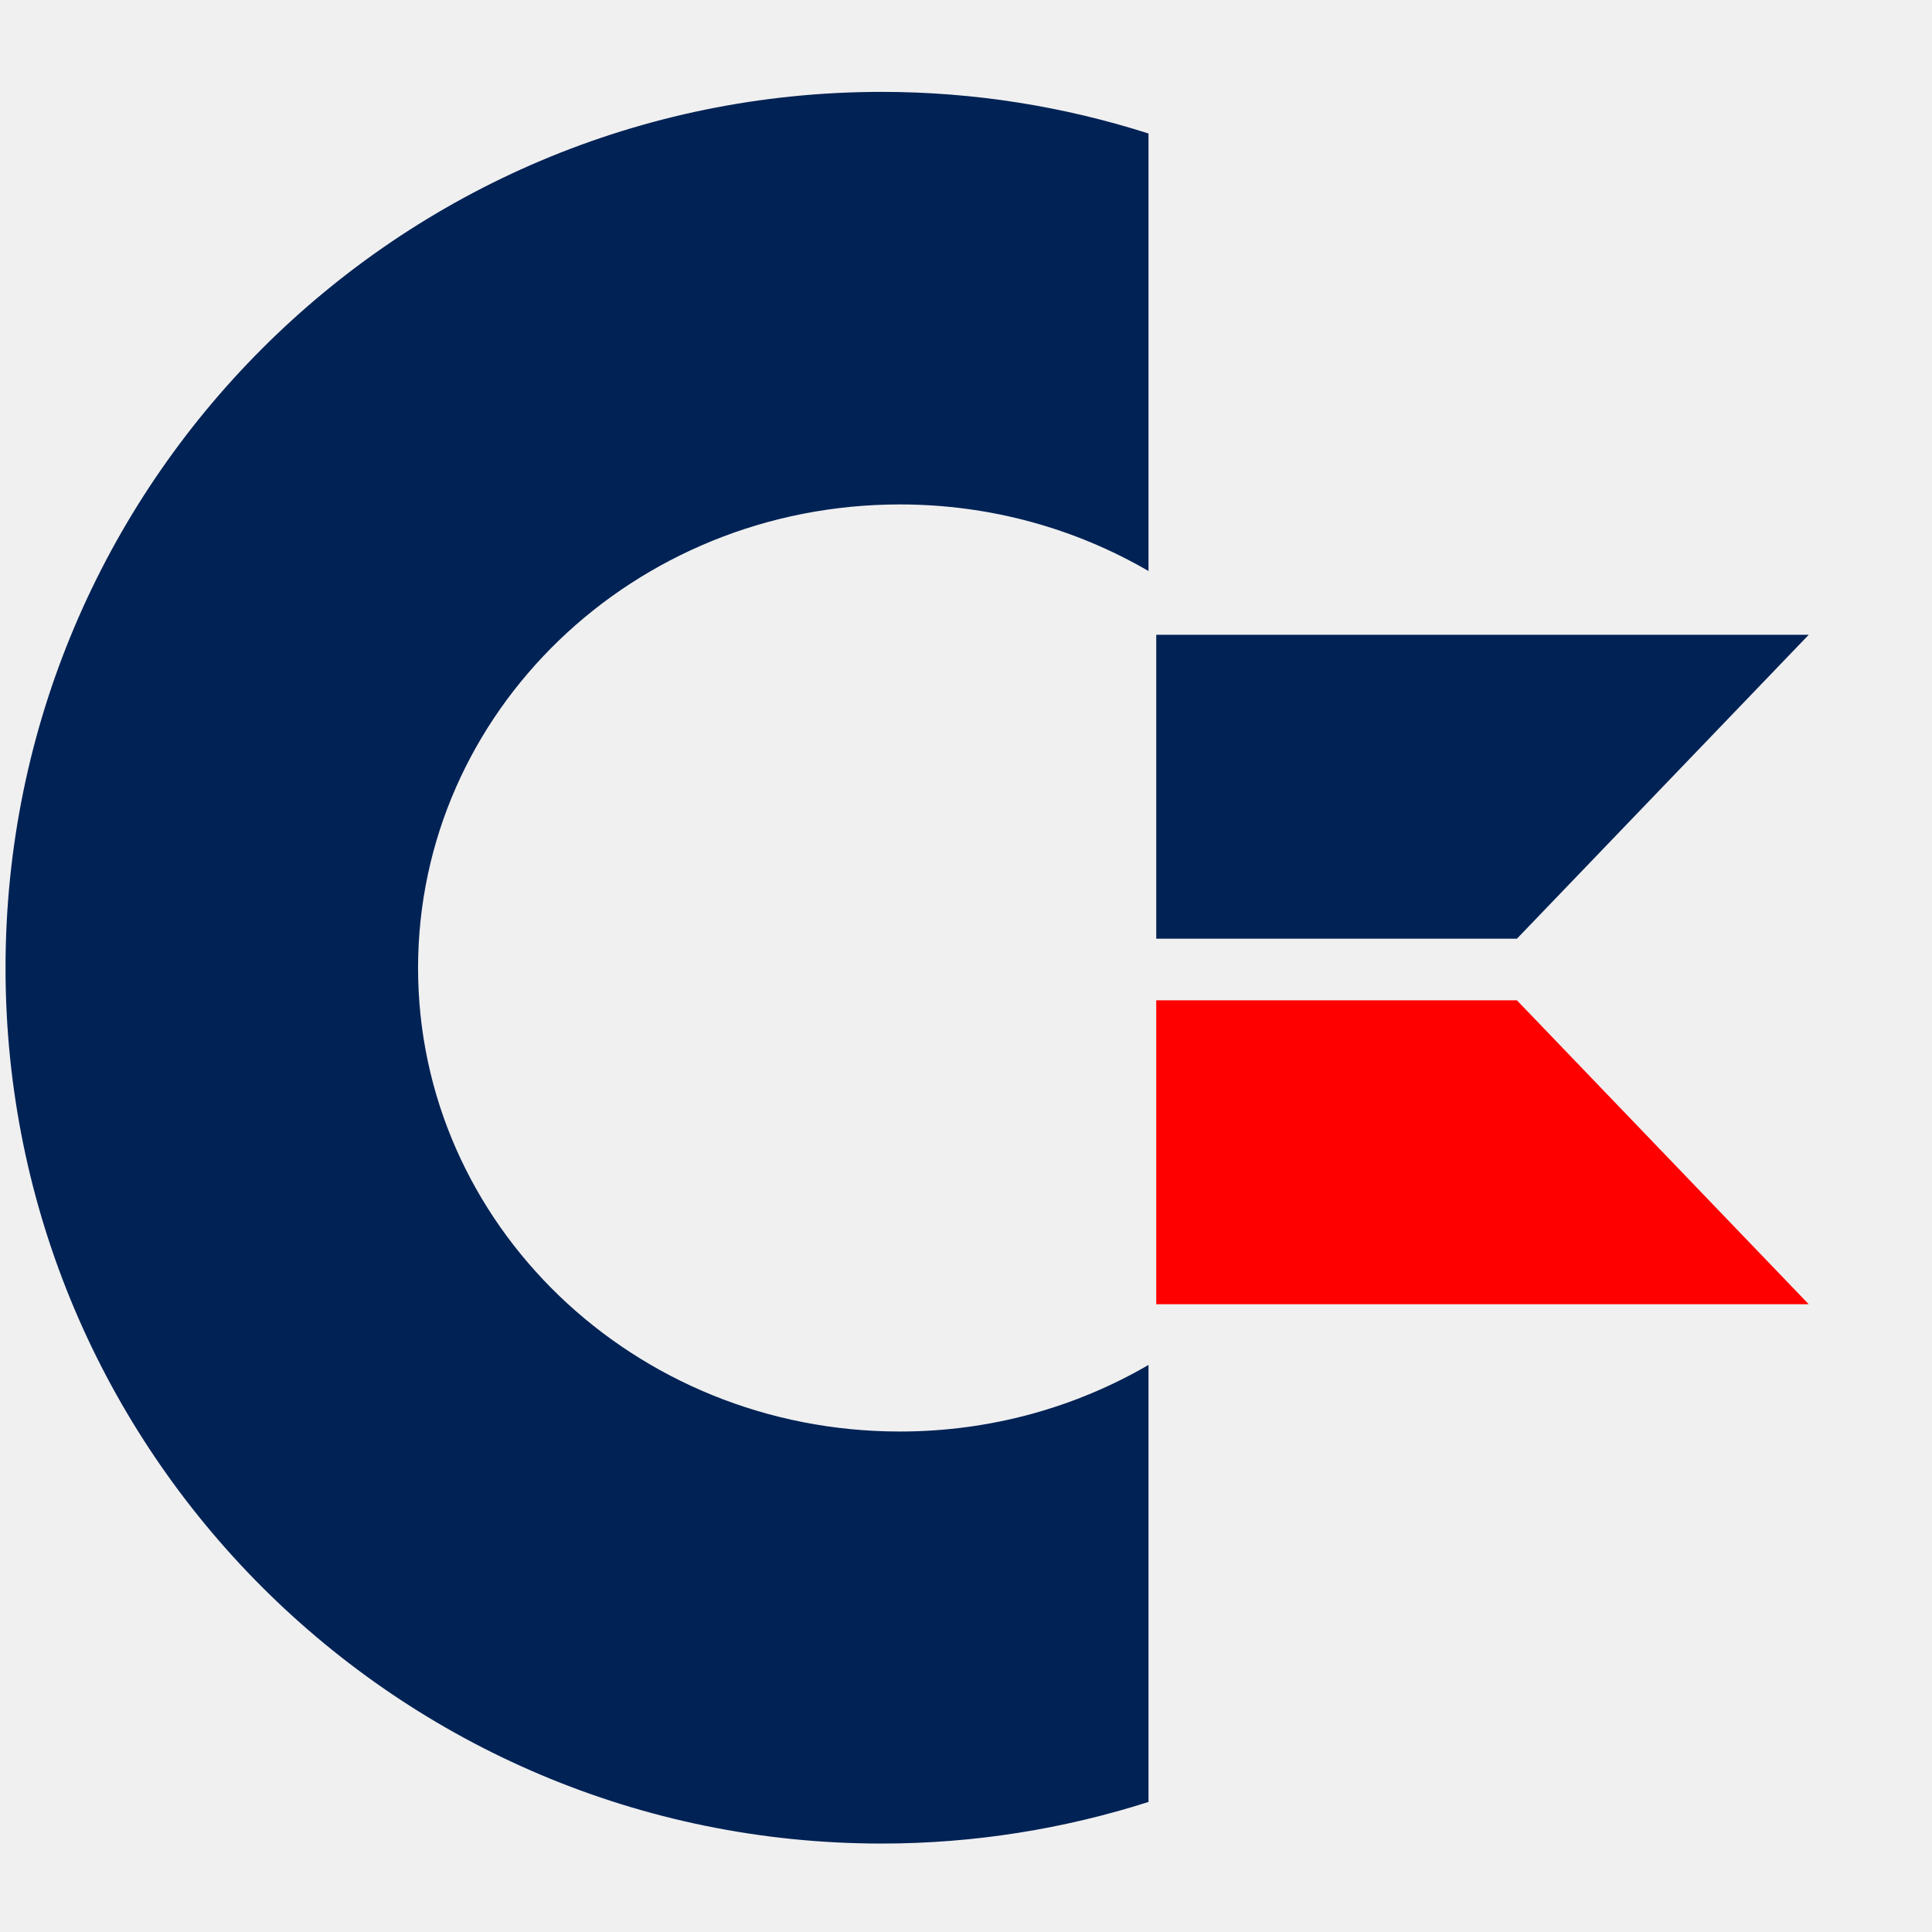
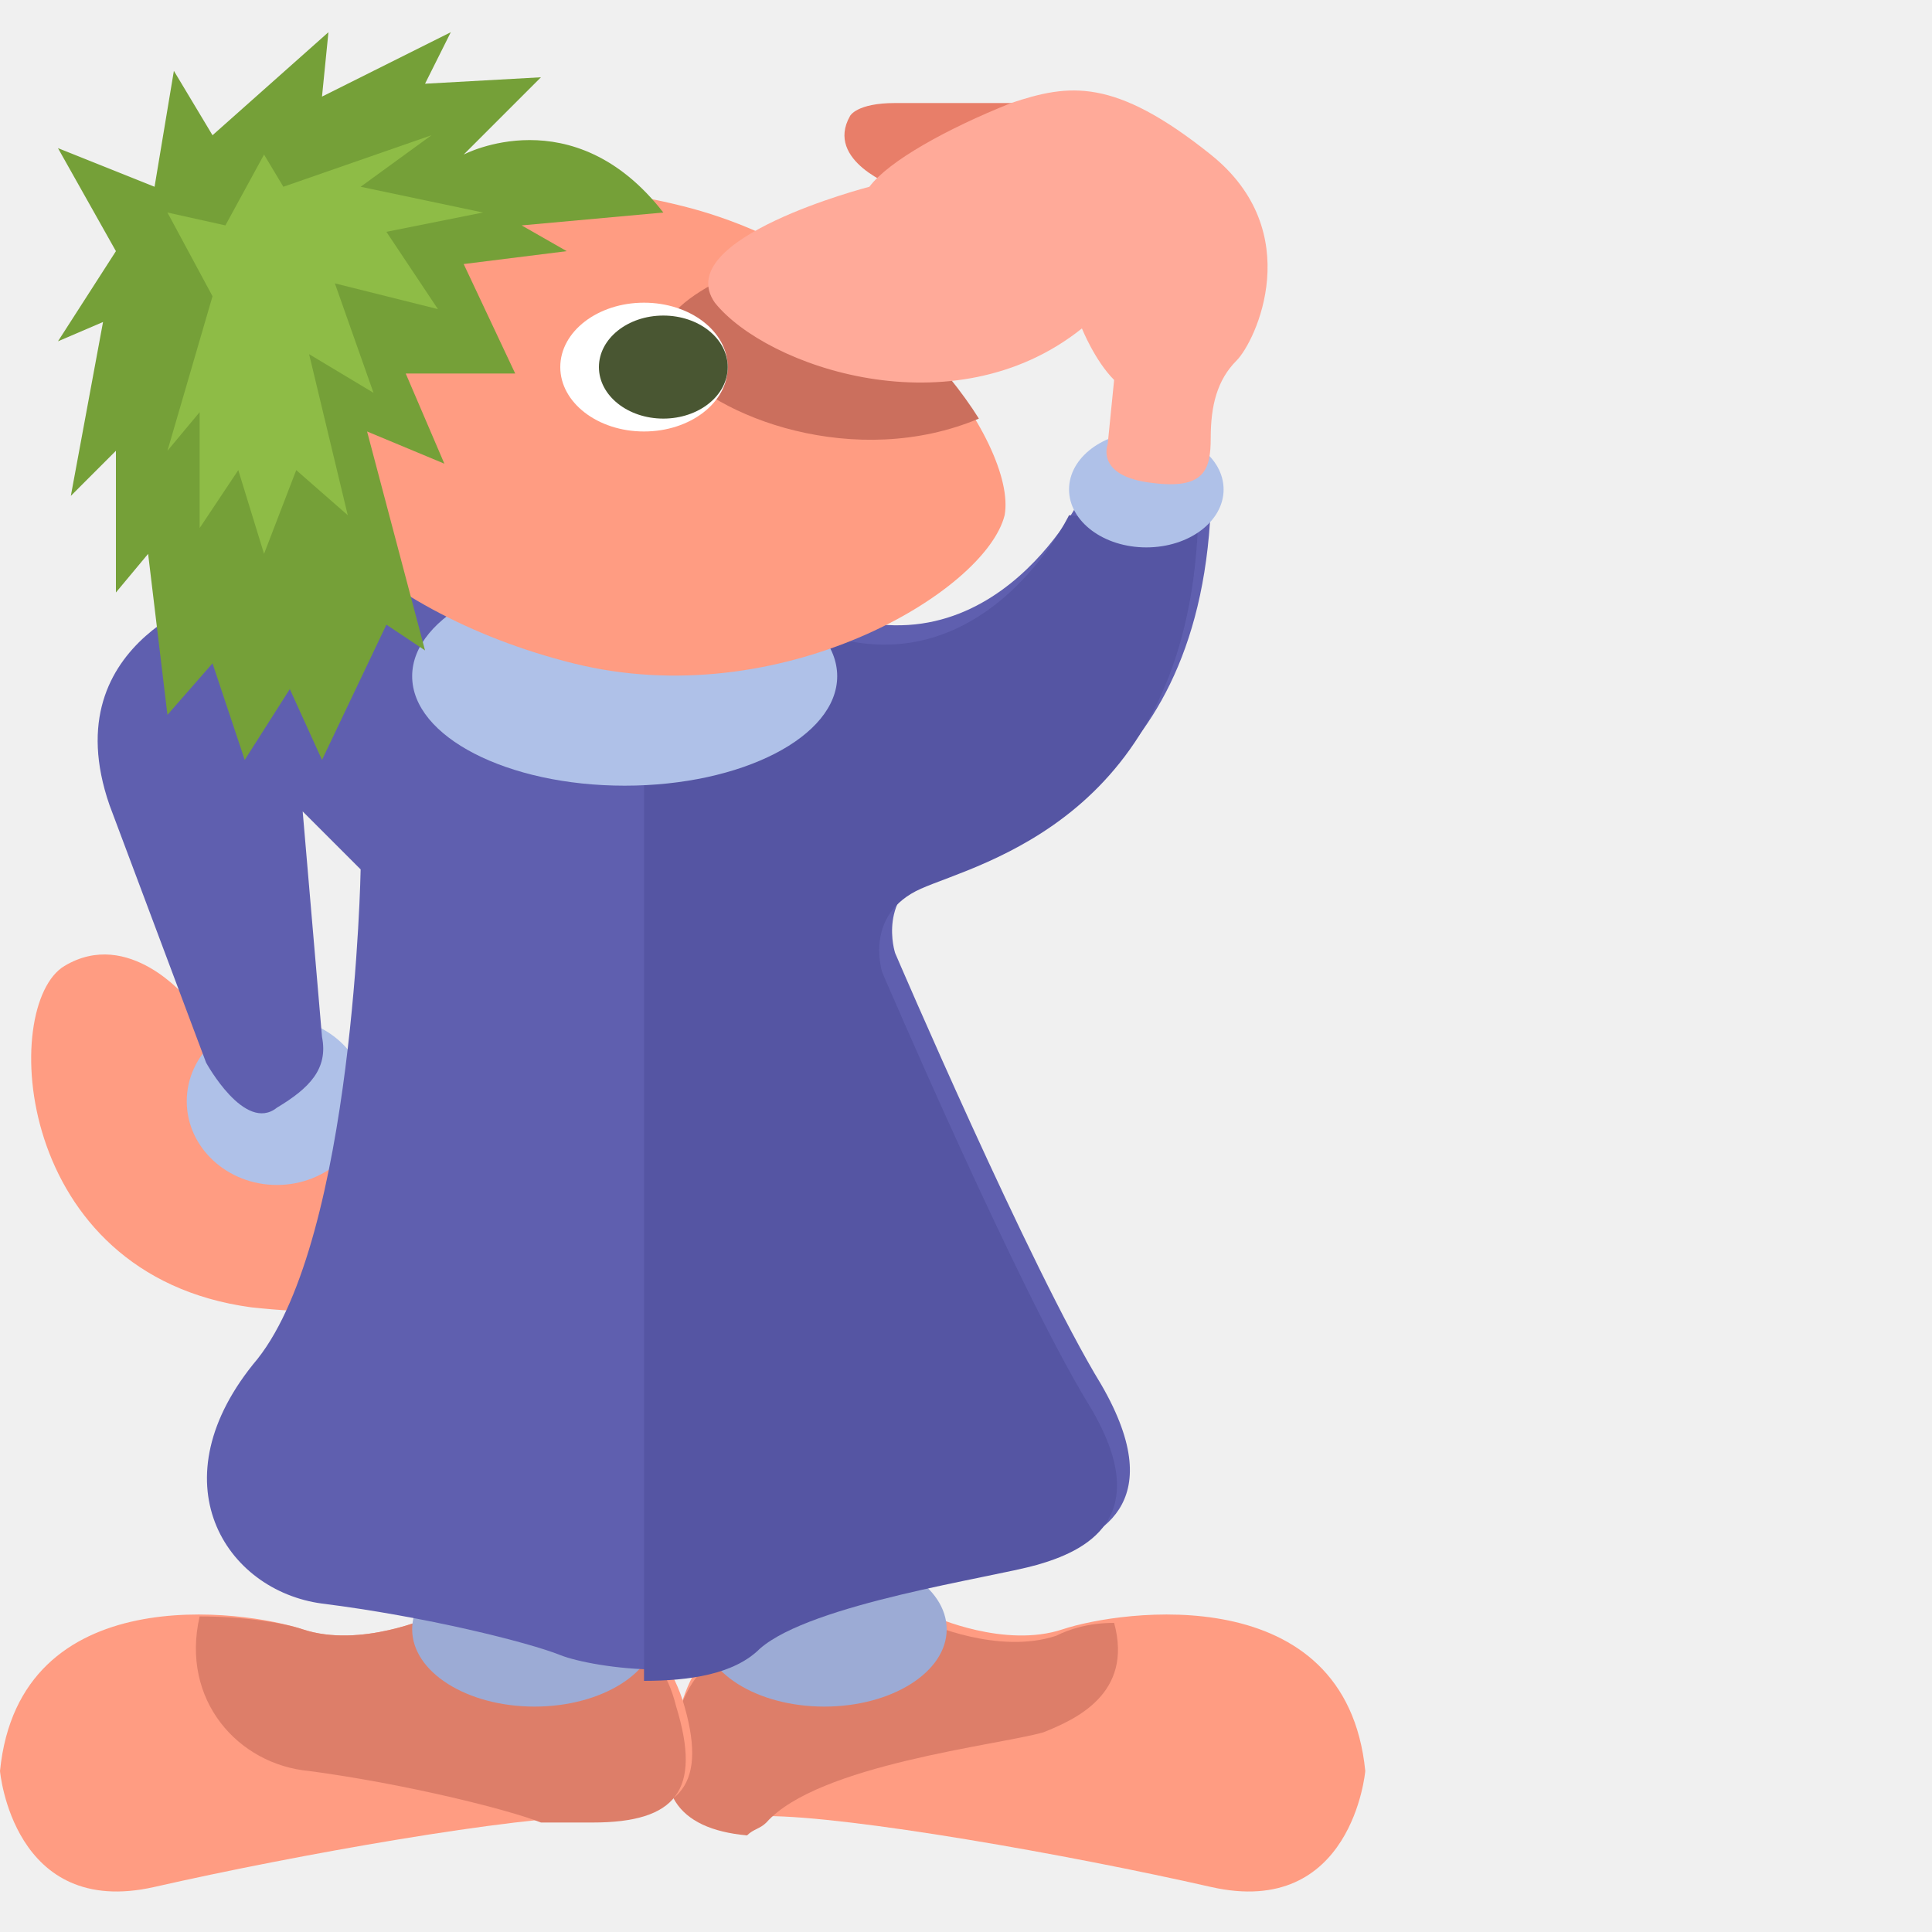
- <svg xmlns="http://www.w3.org/2000/svg" version="1.1" id="svg7148" x="0px" y="0px" width="30" height="30" viewBox="0 0 30 30" enable-background="new 0 0 488.906 112.262" xml:space="preserve">
-   <defs id="defs60" />
-   <g id="Logo" transform="matrix(0.2585077,0,0,0.2585077,-1.400586,0.2391656)">
-     <path id="path3002" d="M 58.375,4.594 C 29.321,4.594 5.75,28.165 5.75,57.219 c 0,29.055 23.571,52.594 52.625,52.594 5.587,0 10.98,-0.888 16.031,-2.5 l 0,-26.25 c -4.362,2.537 -9.467,4 -14.938,4 -15.988,0 -28.938,-12.465 -28.938,-27.844 0,-15.379 12.95,-27.844 28.938,-27.844 5.471,0 10.575,1.464 14.938,4 l 0,-26.281 C 69.355,5.479 63.962,4.594 58.375,4.594 Z" style="fill:#002255" />
-     <polygon id="polygon9367" points="96.535,55.461 74.871,55.461 74.871,37.205 74.871,37.205 114.064,37.205 " style="fill:#002255" />
-     <polygon id="polygon9369" points="96.535,59.161 74.871,59.161 74.871,77.417 74.871,77.417 114.064,77.417 " style="fill:#ff0000" />
+ <svg xmlns="http://www.w3.org/2000/svg" version="1.1" baseProfile="tiny" id="svg3004" x="0px" y="0px" viewBox="-290 382 30 30" xml:space="preserve">
+   <g>
+     <path fill="#FF9C82" d="M-275.5,407.1c0,0,1.1,0.5,2,0.2c0.9-0.3,4.4-0.8,4.7,2.2c0,0-0.2,2.3-2.4,1.8c-2.2-0.5-5.6-1.1-6.9-1.1   c-1.3,0-1.7-0.5-1.3-1.8c0.4-1.2,1.1-0.9,1.1-0.9L-275.5,407.1" />
+     <path fill="#DD7E69" d="M-273.8,408.9c0.5-0.2,1.4-0.6,1.1-1.7c-0.4,0-0.7,0.1-0.9,0.2c-0.9,0.3-2-0.2-2-0.2l-2.8,0.6   c0,0-0.7-0.4-1.1,0.9c-0.4,1.1,0,1.7,1.1,1.8c0.1-0.1,0.2-0.1,0.3-0.2C-277.3,409.4-274.5,409.1-273.8,408.9" />
+     <path fill="#FF9C82" d="M-283.3,407.1c0,0-1.1,0.5-2,0.2c-0.9-0.3-4.4-0.8-4.7,2.2c0,0,0.2,2.3,2.4,1.8c2.2-0.5,5.6-1.1,6.9-1.1   c1.3,0,1.7-0.5,1.3-1.8c-0.4-1.2-1.1-0.9-1.1-0.9L-283.3,407.1" />
+     <path fill="#DD7E69" d="M-280.5,407.7l-2.8-0.6c0,0-1.1,0.5-2,0.2c-0.3-0.1-0.9-0.2-1.6-0.2c-0.3,1.3,0.6,2.3,1.7,2.4   c1.5,0.2,3.1,0.6,3.6,0.8c0.3,0,0.6,0,0.8,0c1.3,0,1.7-0.5,1.3-1.8C-279.8,407.3-280.5,407.7-280.5,407.7" />
+     <path fill="#FF9C82" d="M-287.1,397.5c0,0-0.9-1.1-1.9-0.5c-1,0.6-0.8,4.8,2.9,5.3c3.7,0.4,1.8-1.2,1.8-1.2l-0.9-2L-287.1,397.5" />
+     <g>
+       <ellipse fill="#9CABD5" cx="-281.7" cy="407.3" rx="1.9" ry="1.2" />
+       <ellipse fill="#9CABD5" cx="-277.2" cy="407.3" rx="1.9" ry="1.2" />
+     </g>
+     <ellipse fill="#AFC1E8" cx="-285.7" cy="399.1" rx="1.4" ry="1.3" />
+     <path fill="#5F5FAF" d="M-286.5,391.2c0,0-2.7,0.7-1.8,3.3l1.5,4c0,0,0.6,1.1,1.1,0.7c0.5-0.3,0.8-0.6,0.7-1.1l-0.3-3.5l0.9,0.9   c0,0-0.1,5.7-1.6,7.6c-1.6,1.9-0.5,3.6,1,3.8c1.6,0.2,3.2,0.6,3.7,0.8c0.5,0.2,2.5,0.5,3.3-0.3c0.8-0.7,3.6-1.1,4.3-1.3   c0.7-0.2,1.9-0.7,0.8-2.6c-1.1-1.8-3.2-6.7-3.2-6.7s-0.3-0.9,0.6-1.3c0.9-0.4,4.1-1.1,4.3-5.6l-2-0.2c0,0-1.5,3.1-4.4,1.6   L-286.5,391.2" />
+     <path fill="#5555A3" d="M-273.1,403.8c-1.1-1.8-3.2-6.7-3.2-6.7s-0.3-0.9,0.6-1.3c0.9-0.4,4.1-1.1,4.3-5.6l-2-0.2   c0,0-1.5,3.1-4.4,1.6l-2.2-0.1v7.5v9.1c0.7,0,1.4-0.1,1.8-0.5c0.8-0.7,3.6-1.1,4.3-1.3C-273.2,406.1-272,405.6-273.1,403.8" />
+     <ellipse fill="#AFC1E8" cx="-280.3" cy="392.5" rx="3.3" ry="1.7" />
+     <path fill="#FF9C82" d="M-274.4,390c-0.3,1.2-3.5,3.1-6.7,2.3c-3.2-0.8-5.4-3-4.9-5.1c0.5-2,3.4-2.8,6.6-2   C-276.2,386-274.2,388.9-274.4,390" />
+     <path fill="#75A038" d="M-281.2,385.9l-1.6,0.2l0.8,1.7h-1.7l0.6,1.4l-1.2-0.5l0.9,3.4l-0.6-0.4l-1,2.1l-0.5-1.1l-0.7,1.1l-0.5-1.5   l-0.7,0.8l-0.3-2.5l-0.5,0.6V389l-0.7,0.7l0.5-2.7l-0.7,0.3l0.9-1.4l-0.9-1.6l1.5,0.6l0.3-1.8l0.6,1l1.8-1.6l-0.1,1l2-1l-0.4,0.8   l1.8-0.1l-1.2,1.2c0,0,1.7-0.9,3.1,0.9l-2.2,0.2L-281.2,385.9" />
+     <ellipse fill="#AFC1E8" cx="-272.2" cy="389.6" rx="1.2" ry="0.9" />
+     <path fill="#E87E69" d="M-276.1,384.9c0,0-1.1-0.4-0.7-1.1c0,0,0.1-0.2,0.7-0.2c0.6,0,2.4,0,2.4,0l-0.5,1L-276.1,384.9" />
+     <path fill="#CB6F5D" d="M-277.6,385.9c-0.8,0.2-2.6,0.9-2,1.7c0.7,0.9,2.9,1.7,4.8,0.9C-275.3,387.7-276.3,386.6-277.6,385.9" />
+     <path fill="#FFAA99" d="M-276.5,384.9c0,0-3.1,0.8-2.4,1.8c0.8,1,3.7,2,5.7,0.4c0,0,0.2,0.5,0.5,0.8l-0.1,1c0,0-0.2,0.5,0.7,0.6   c0.8,0.1,0.9-0.2,0.9-0.7s0.1-0.9,0.4-1.2c0.3-0.3,1.1-2-0.4-3.2c-1.5-1.2-2.2-1.1-3.1-0.8C-275.3,384-276.2,384.5-276.5,384.9" />
+     <ellipse fill="#FFFFFF" cx="-280" cy="387.7" rx="1.3" ry="1" />
+     <path fill="#8EBC46" d="M-286.9,388.4v1.8l0.6-0.9l0.4,1.3l0.5-1.3l0.8,0.7l-0.6-2.5l1,0.6l-0.6-1.7l1.6,0.4l-0.8-1.2l1.5-0.3   l-1.9-0.4l1.1-0.8l-2.3,0.8l-0.3-0.5l-0.6,1.1l-0.9-0.2l0.7,1.3l-0.7,2.4L-286.9,388.4z" />
+     <ellipse fill="#495632" cx="-279.7" cy="387.7" rx="1" ry="0.8" />
  </g>
</svg>
